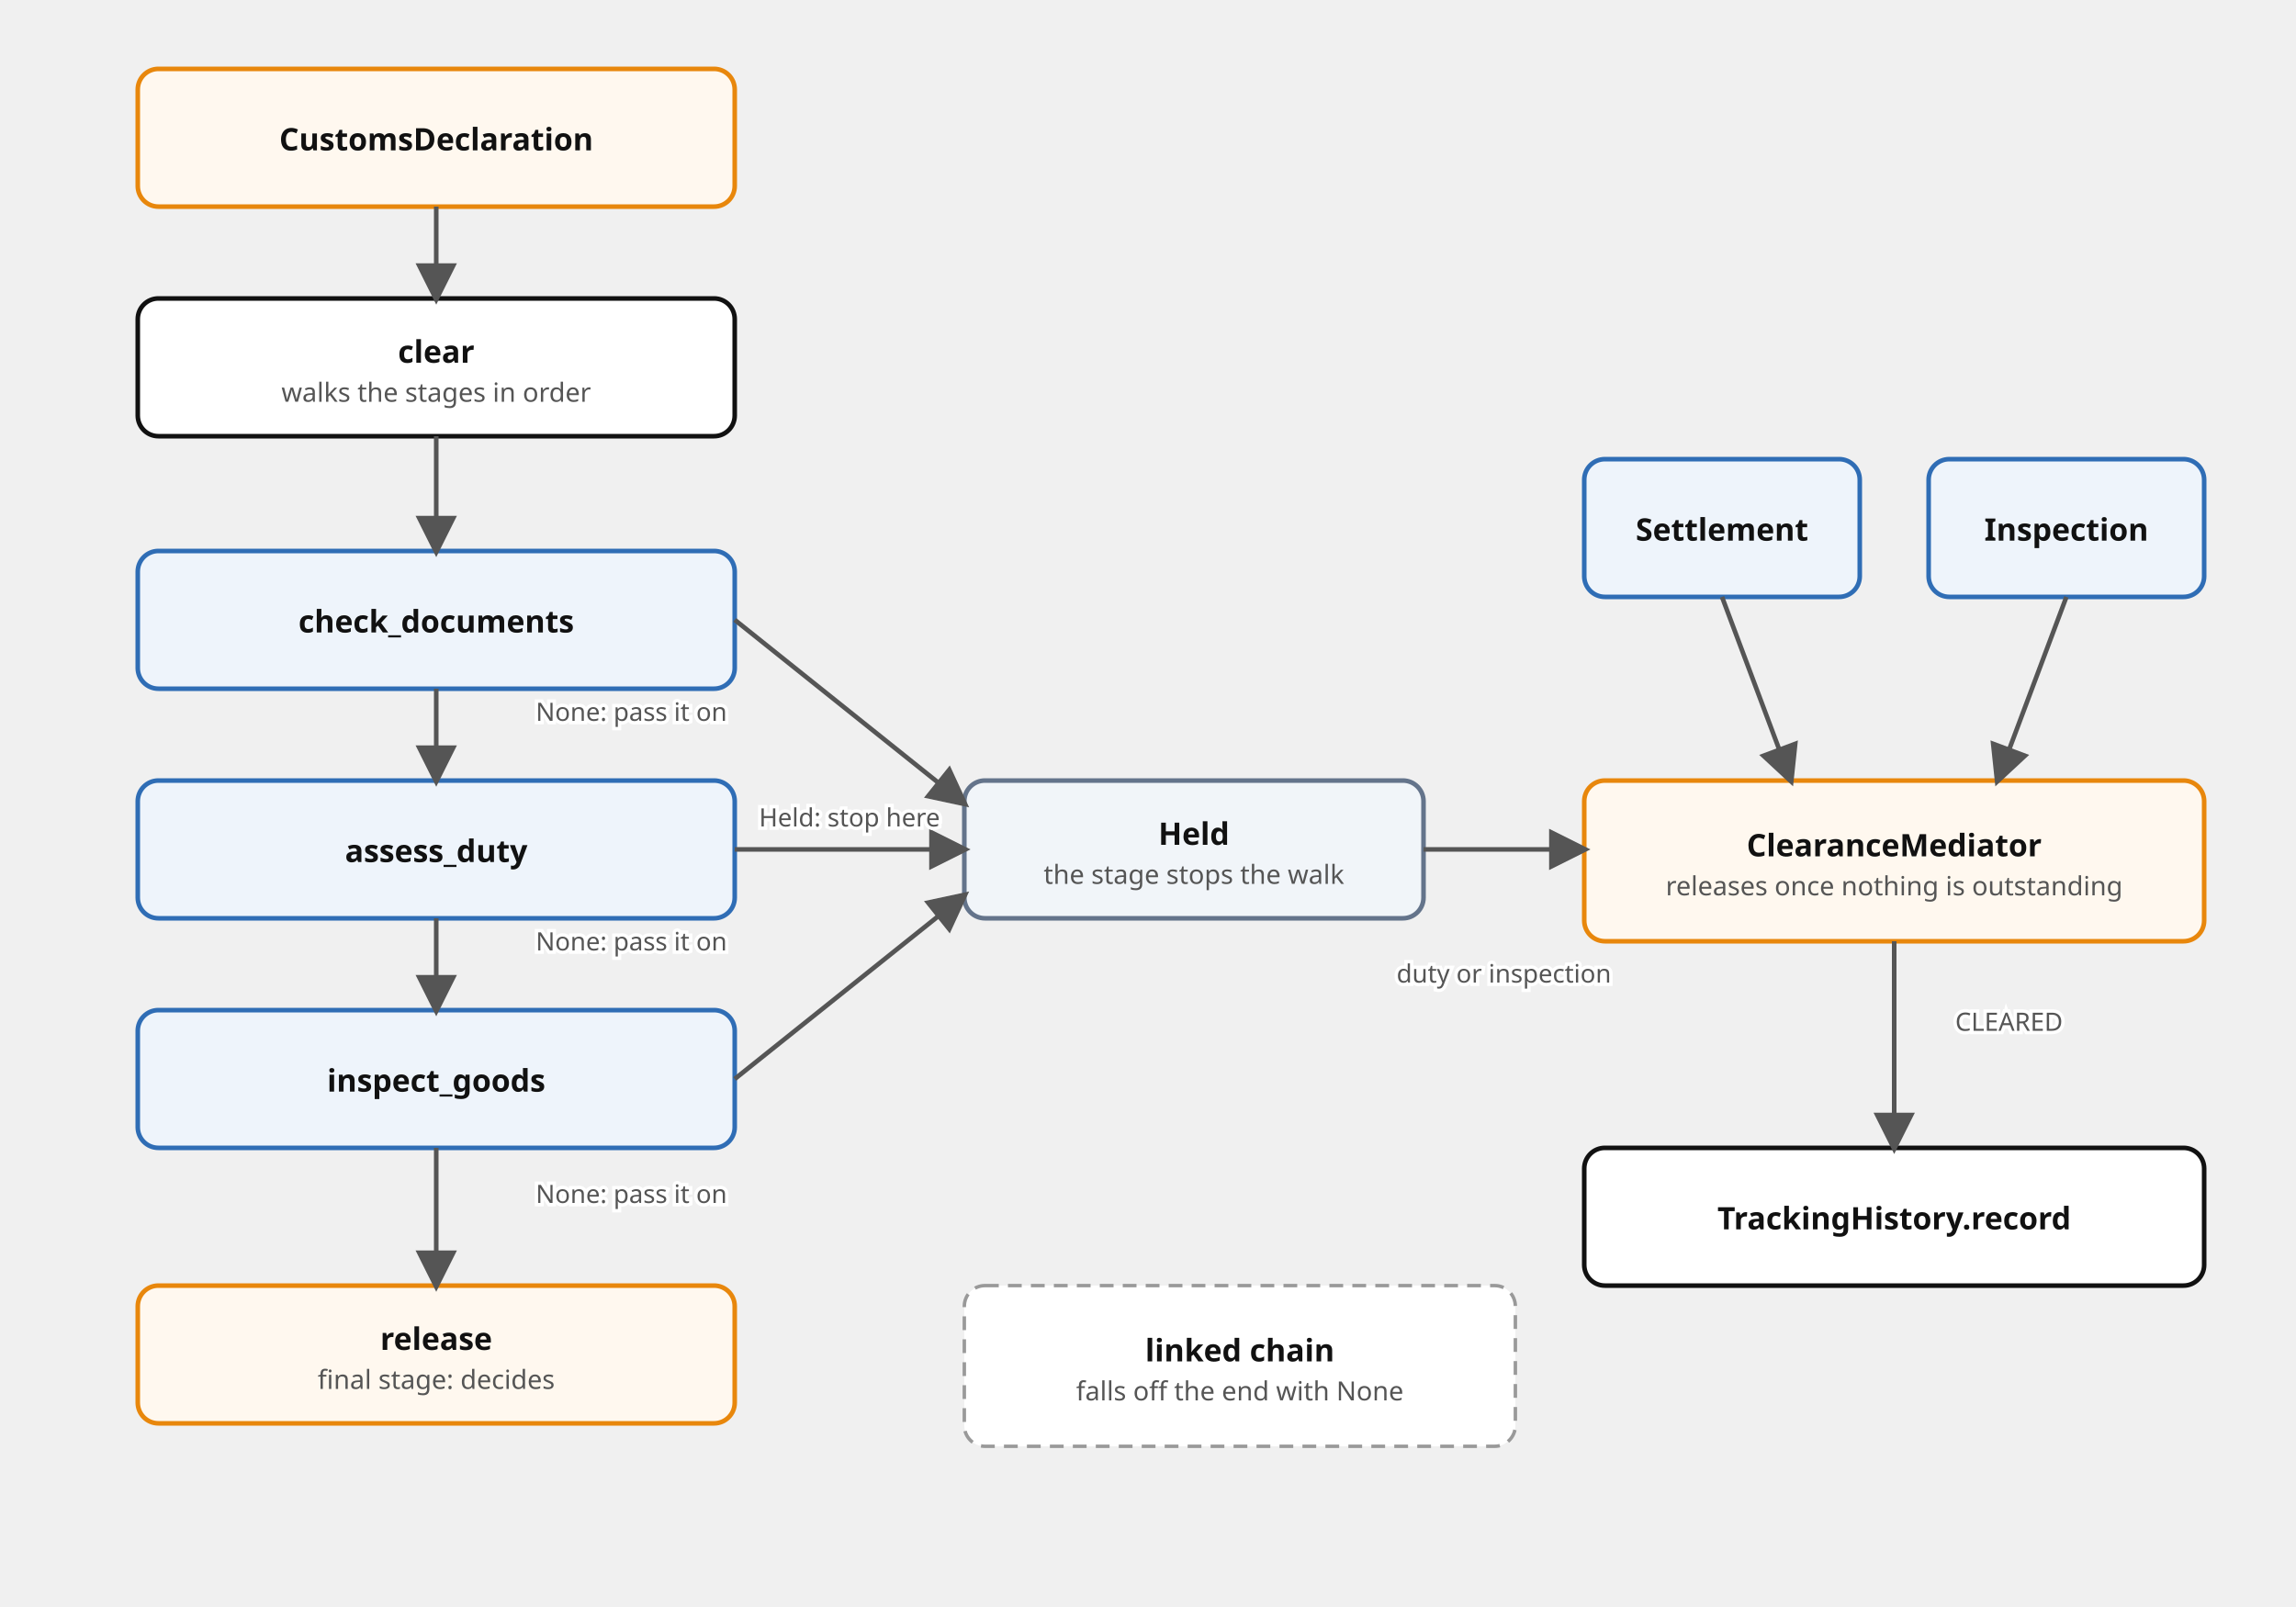
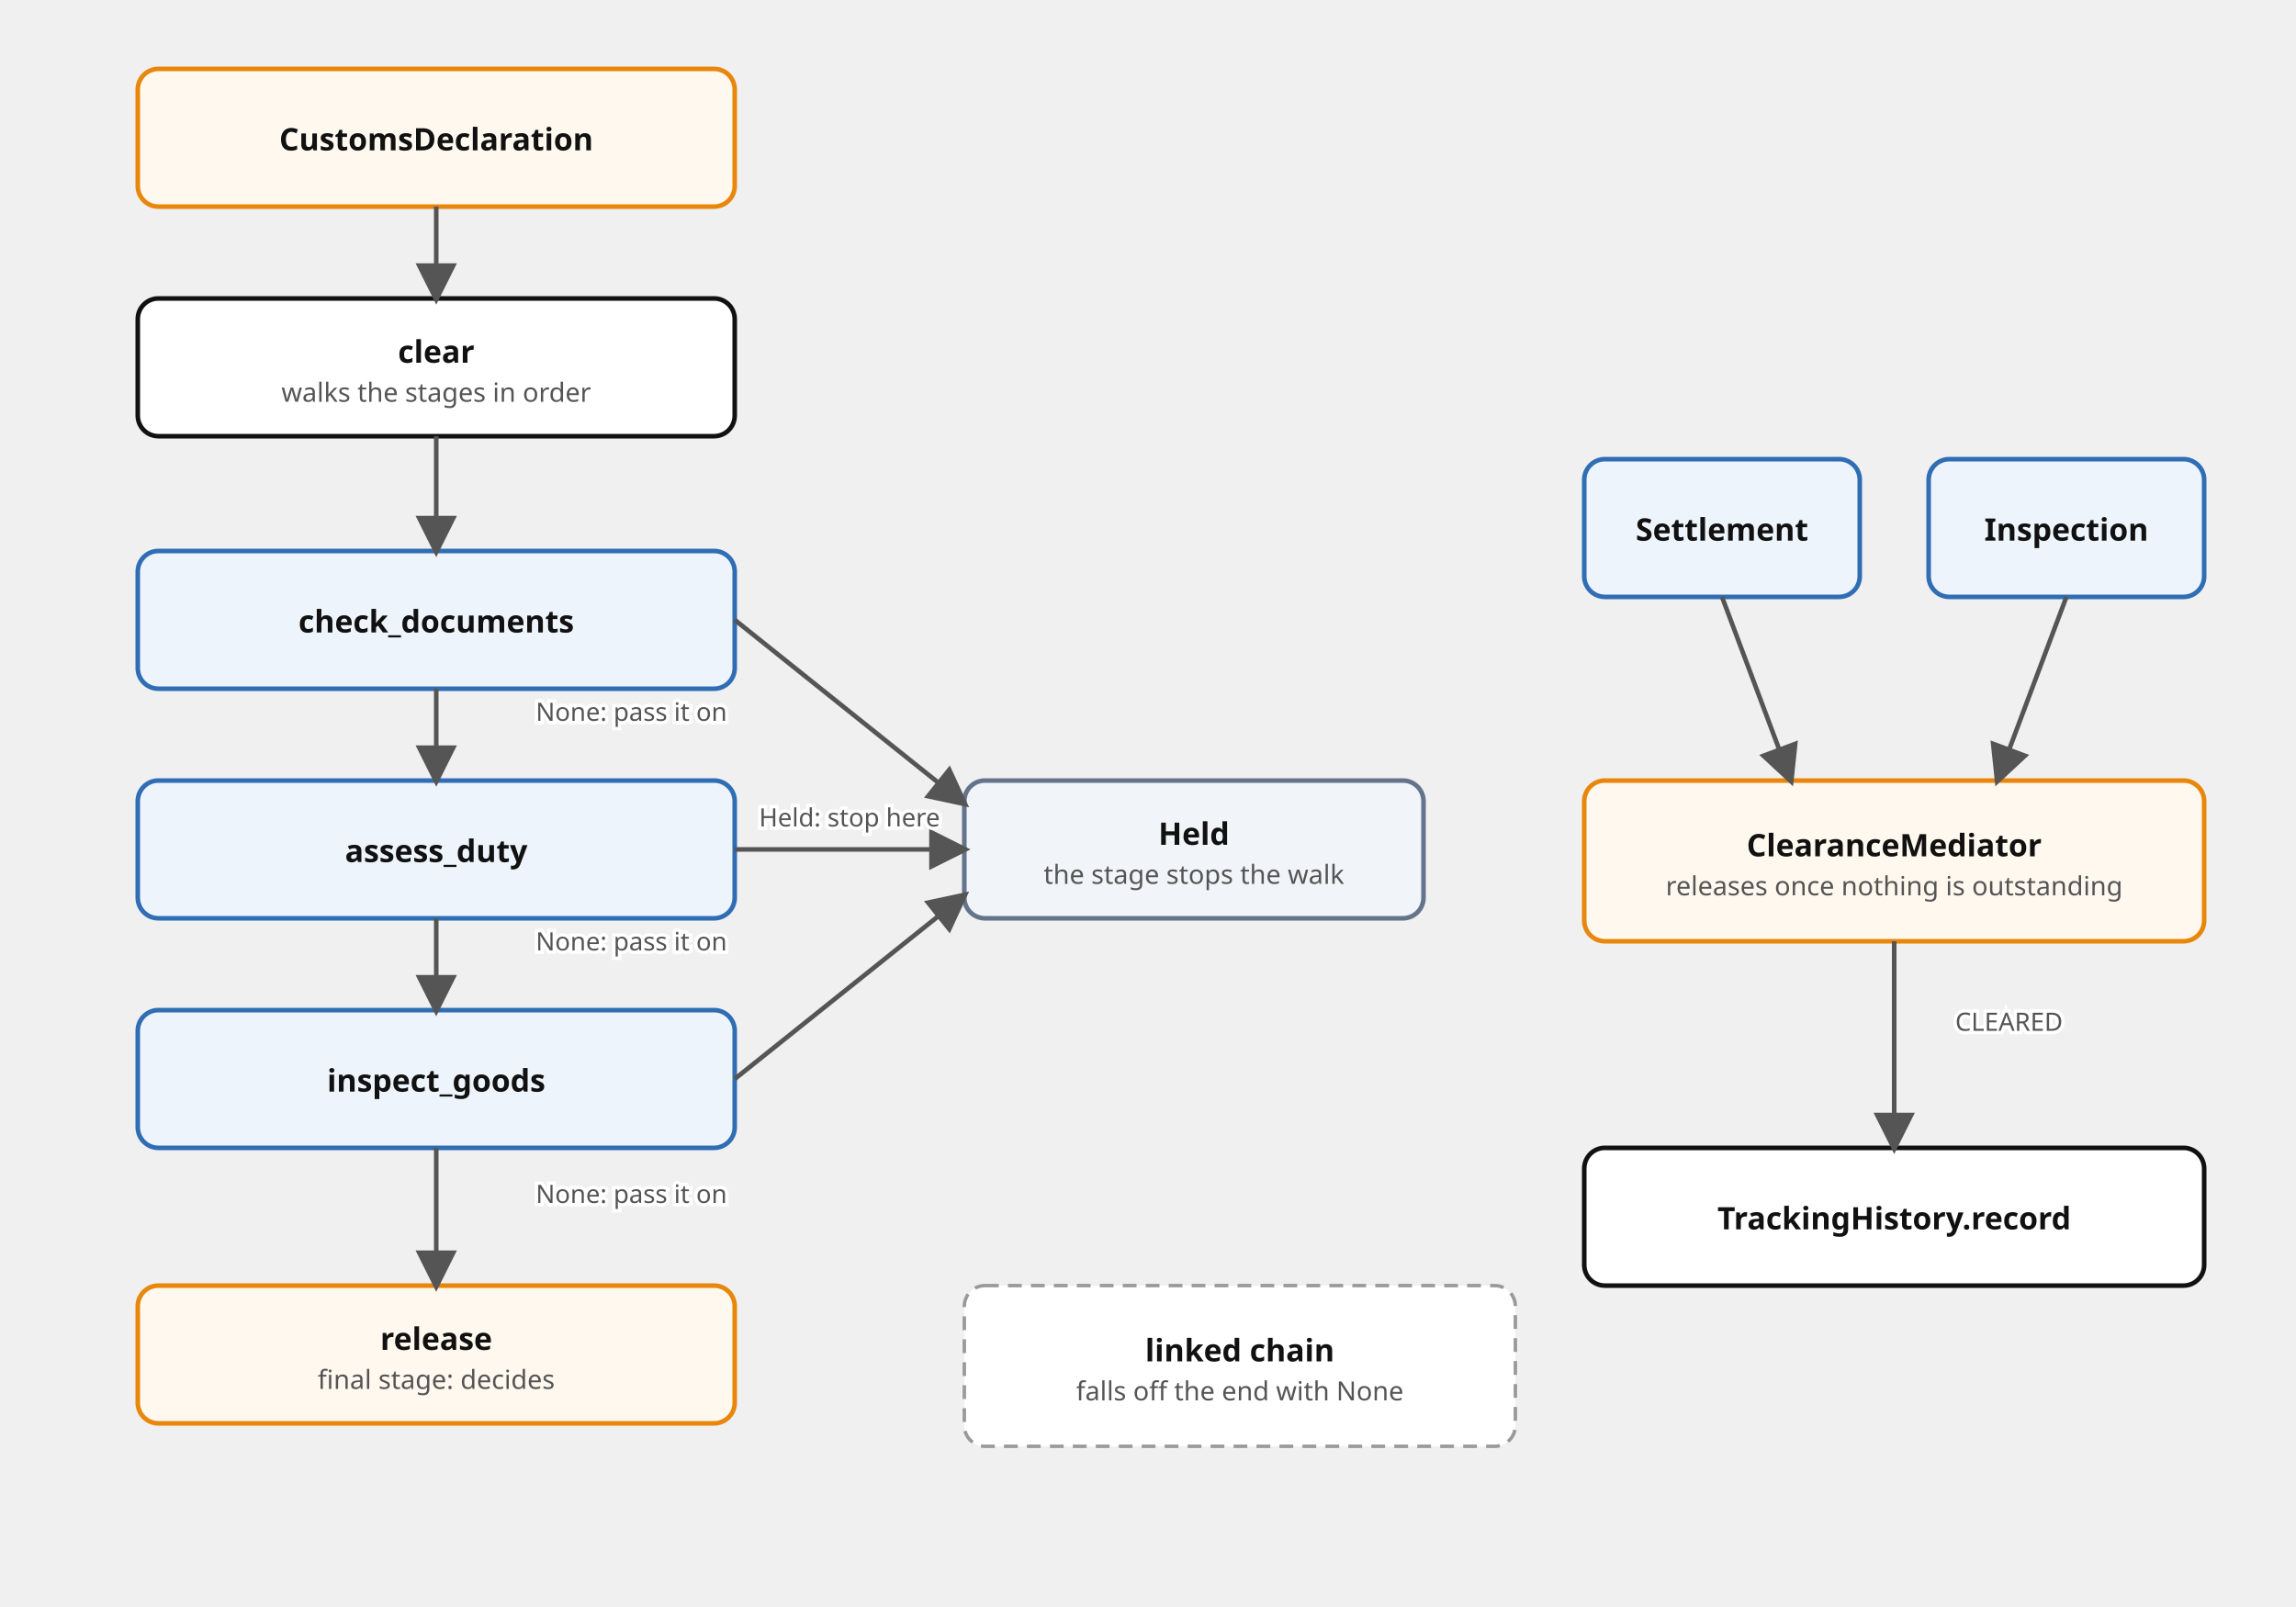
<svg xmlns="http://www.w3.org/2000/svg" viewBox="0 0 1000 700" font-family="'Red Hat Text', system-ui, sans-serif" role="img">
  <defs>
    <marker id="a" viewBox="0 0 10 10" refX="8.5" refY="5" markerWidth="9" markerHeight="9" orient="auto-start-reverse">
      <path d="M0,0 L10,5 L0,10 z" fill="#555" />
    </marker>
    <marker id="am" viewBox="0 0 10 10" refX="8.5" refY="5" markerWidth="9" markerHeight="9" orient="auto-start-reverse">
      <path d="M0,0 L10,5 L0,10 z" fill="#b8650a" />
    </marker>
  </defs>
  <rect x="60" y="30" width="260" height="60" rx="9" fill="#fff8ef" stroke="#e8870c" stroke-width="2" />
  <text x="190.0" y="65.5" font-size="13.5" font-weight="700" fill="#111111" text-anchor="middle">CustomsDeclaration</text>
  <rect x="60" y="130" width="260" height="60" rx="9" fill="#ffffff" stroke="#111111" stroke-width="2" />
  <text x="190.0" y="158.0" font-size="13.5" font-weight="700" fill="#111111" text-anchor="middle">clear</text>
  <text x="190.0" y="175.0" font-size="11.5" fill="#555555" text-anchor="middle">walks the stages in order</text>
  <rect x="60" y="240" width="260" height="60" rx="9" fill="#eef4fb" stroke="#2f6db5" stroke-width="2" />
  <text x="190.0" y="275.5" font-size="13.5" font-weight="700" fill="#111111" text-anchor="middle">check_documents</text>
  <rect x="60" y="340" width="260" height="60" rx="9" fill="#eef4fb" stroke="#2f6db5" stroke-width="2" />
  <text x="190.0" y="375.5" font-size="13.5" font-weight="700" fill="#111111" text-anchor="middle">assess_duty</text>
  <rect x="60" y="440" width="260" height="60" rx="9" fill="#eef4fb" stroke="#2f6db5" stroke-width="2" />
  <text x="190.0" y="475.5" font-size="13.5" font-weight="700" fill="#111111" text-anchor="middle">inspect_goods</text>
  <rect x="60" y="560" width="260" height="60" rx="9" fill="#fff8ef" stroke="#e8870c" stroke-width="2" />
  <text x="190.0" y="588.0" font-size="13.5" font-weight="700" fill="#111111" text-anchor="middle">release</text>
  <text x="190.0" y="605.0" font-size="11.5" fill="#555555" text-anchor="middle">final stage: decides</text>
  <rect x="420" y="340" width="200" height="60" rx="9" fill="#f1f5f9" stroke="#64748b" stroke-width="2" />
  <text x="520.0" y="368.0" font-size="13.5" font-weight="700" fill="#111111" text-anchor="middle">Held</text>
  <text x="520.0" y="385.0" font-size="11.5" fill="#555555" text-anchor="middle">the stage stops the walk</text>
  <rect x="420" y="560" width="240" height="70" rx="9" fill="#ffffff" stroke="#999999" stroke-width="1.5" stroke-dasharray="6 4" />
  <text x="540.0" y="593.0" font-size="13.5" font-weight="700" fill="#111111" text-anchor="middle">linked chain</text>
  <text x="540.0" y="610.0" font-size="11.5" fill="#555555" text-anchor="middle">falls off the end with None</text>
  <rect x="690" y="200" width="120" height="60" rx="9" fill="#eef4fb" stroke="#2f6db5" stroke-width="2" />
  <text x="750.0" y="235.5" font-size="13.5" font-weight="700" fill="#111111" text-anchor="middle">Settlement</text>
  <rect x="840" y="200" width="120" height="60" rx="9" fill="#eef4fb" stroke="#2f6db5" stroke-width="2" />
  <text x="900.0" y="235.5" font-size="13.5" font-weight="700" fill="#111111" text-anchor="middle">Inspection</text>
  <rect x="690" y="340" width="270" height="70" rx="9" fill="#fff8ef" stroke="#e8870c" stroke-width="2" />
  <text x="825.0" y="373.0" font-size="13.5" font-weight="700" fill="#111111" text-anchor="middle">ClearanceMediator</text>
  <text x="825.0" y="390.0" font-size="11.5" fill="#555555" text-anchor="middle">releases once nothing is outstanding</text>
  <rect x="690" y="500" width="270" height="60" rx="9" fill="#ffffff" stroke="#111111" stroke-width="2" />
  <text x="825.0" y="535.5" font-size="13.5" font-weight="700" fill="#111111" text-anchor="middle">TrackingHistory.record</text>
  <path d="M190,90 L190,130" fill="none" stroke="#555" stroke-width="2" marker-end="url(#a)" />
  <path d="M190,190 L190,240" fill="none" stroke="#555" stroke-width="2" marker-end="url(#a)" />
  <path d="M190,300 L190,340" fill="none" stroke="#555" stroke-width="2" marker-end="url(#a)" />
  <text x="275.0" y="314.0" font-size="11" fill="#ffffff" stroke="#ffffff" stroke-width="3" paint-order="stroke" text-anchor="middle">None: pass it on</text>
  <text x="275.0" y="314.0" font-size="11" fill="#555" text-anchor="middle">None: pass it on</text>
  <path d="M190,400 L190,440" fill="none" stroke="#555" stroke-width="2" marker-end="url(#a)" />
  <text x="275.0" y="414.0" font-size="11" fill="#ffffff" stroke="#ffffff" stroke-width="3" paint-order="stroke" text-anchor="middle">None: pass it on</text>
  <text x="275.0" y="414.0" font-size="11" fill="#555" text-anchor="middle">None: pass it on</text>
  <path d="M190,500 L190,560" fill="none" stroke="#555" stroke-width="2" marker-end="url(#a)" />
  <text x="275.0" y="524.0" font-size="11" fill="#ffffff" stroke="#ffffff" stroke-width="3" paint-order="stroke" text-anchor="middle">None: pass it on</text>
  <text x="275.0" y="524.0" font-size="11" fill="#555" text-anchor="middle">None: pass it on</text>
  <path d="M320,270 L420,350" fill="none" stroke="#555" stroke-width="2" marker-end="url(#a)" />
  <path d="M320,370 L420,370" fill="none" stroke="#555" stroke-width="2" marker-end="url(#a)" />
  <text x="370.0" y="360.0" font-size="11" fill="#ffffff" stroke="#ffffff" stroke-width="3" paint-order="stroke" text-anchor="middle">Held: stop here</text>
  <text x="370.0" y="360.0" font-size="11" fill="#555" text-anchor="middle">Held: stop here</text>
  <path d="M320,470 L420,390" fill="none" stroke="#555" stroke-width="2" marker-end="url(#a)" />
-   <path d="M620,370 L690,370" fill="none" stroke="#555" stroke-width="2" marker-end="url(#a)" />
-   <text x="655.0" y="428.0" font-size="11" fill="#ffffff" stroke="#ffffff" stroke-width="3" paint-order="stroke" text-anchor="middle">duty or inspection</text>
-   <text x="655.0" y="428.0" font-size="11" fill="#555" text-anchor="middle">duty or inspection</text>
  <path d="M750,260 L780,340" fill="none" stroke="#555" stroke-width="2" marker-end="url(#a)" />
  <path d="M900,260 L870,340" fill="none" stroke="#555" stroke-width="2" marker-end="url(#a)" />
  <path d="M825,410 L825,500" fill="none" stroke="#555" stroke-width="2" marker-end="url(#a)" />
  <text x="875.0" y="449.0" font-size="11" fill="#ffffff" stroke="#ffffff" stroke-width="3" paint-order="stroke" text-anchor="middle">CLEARED</text>
  <text x="875.0" y="449.0" font-size="11" fill="#555" text-anchor="middle">CLEARED</text>
</svg>
